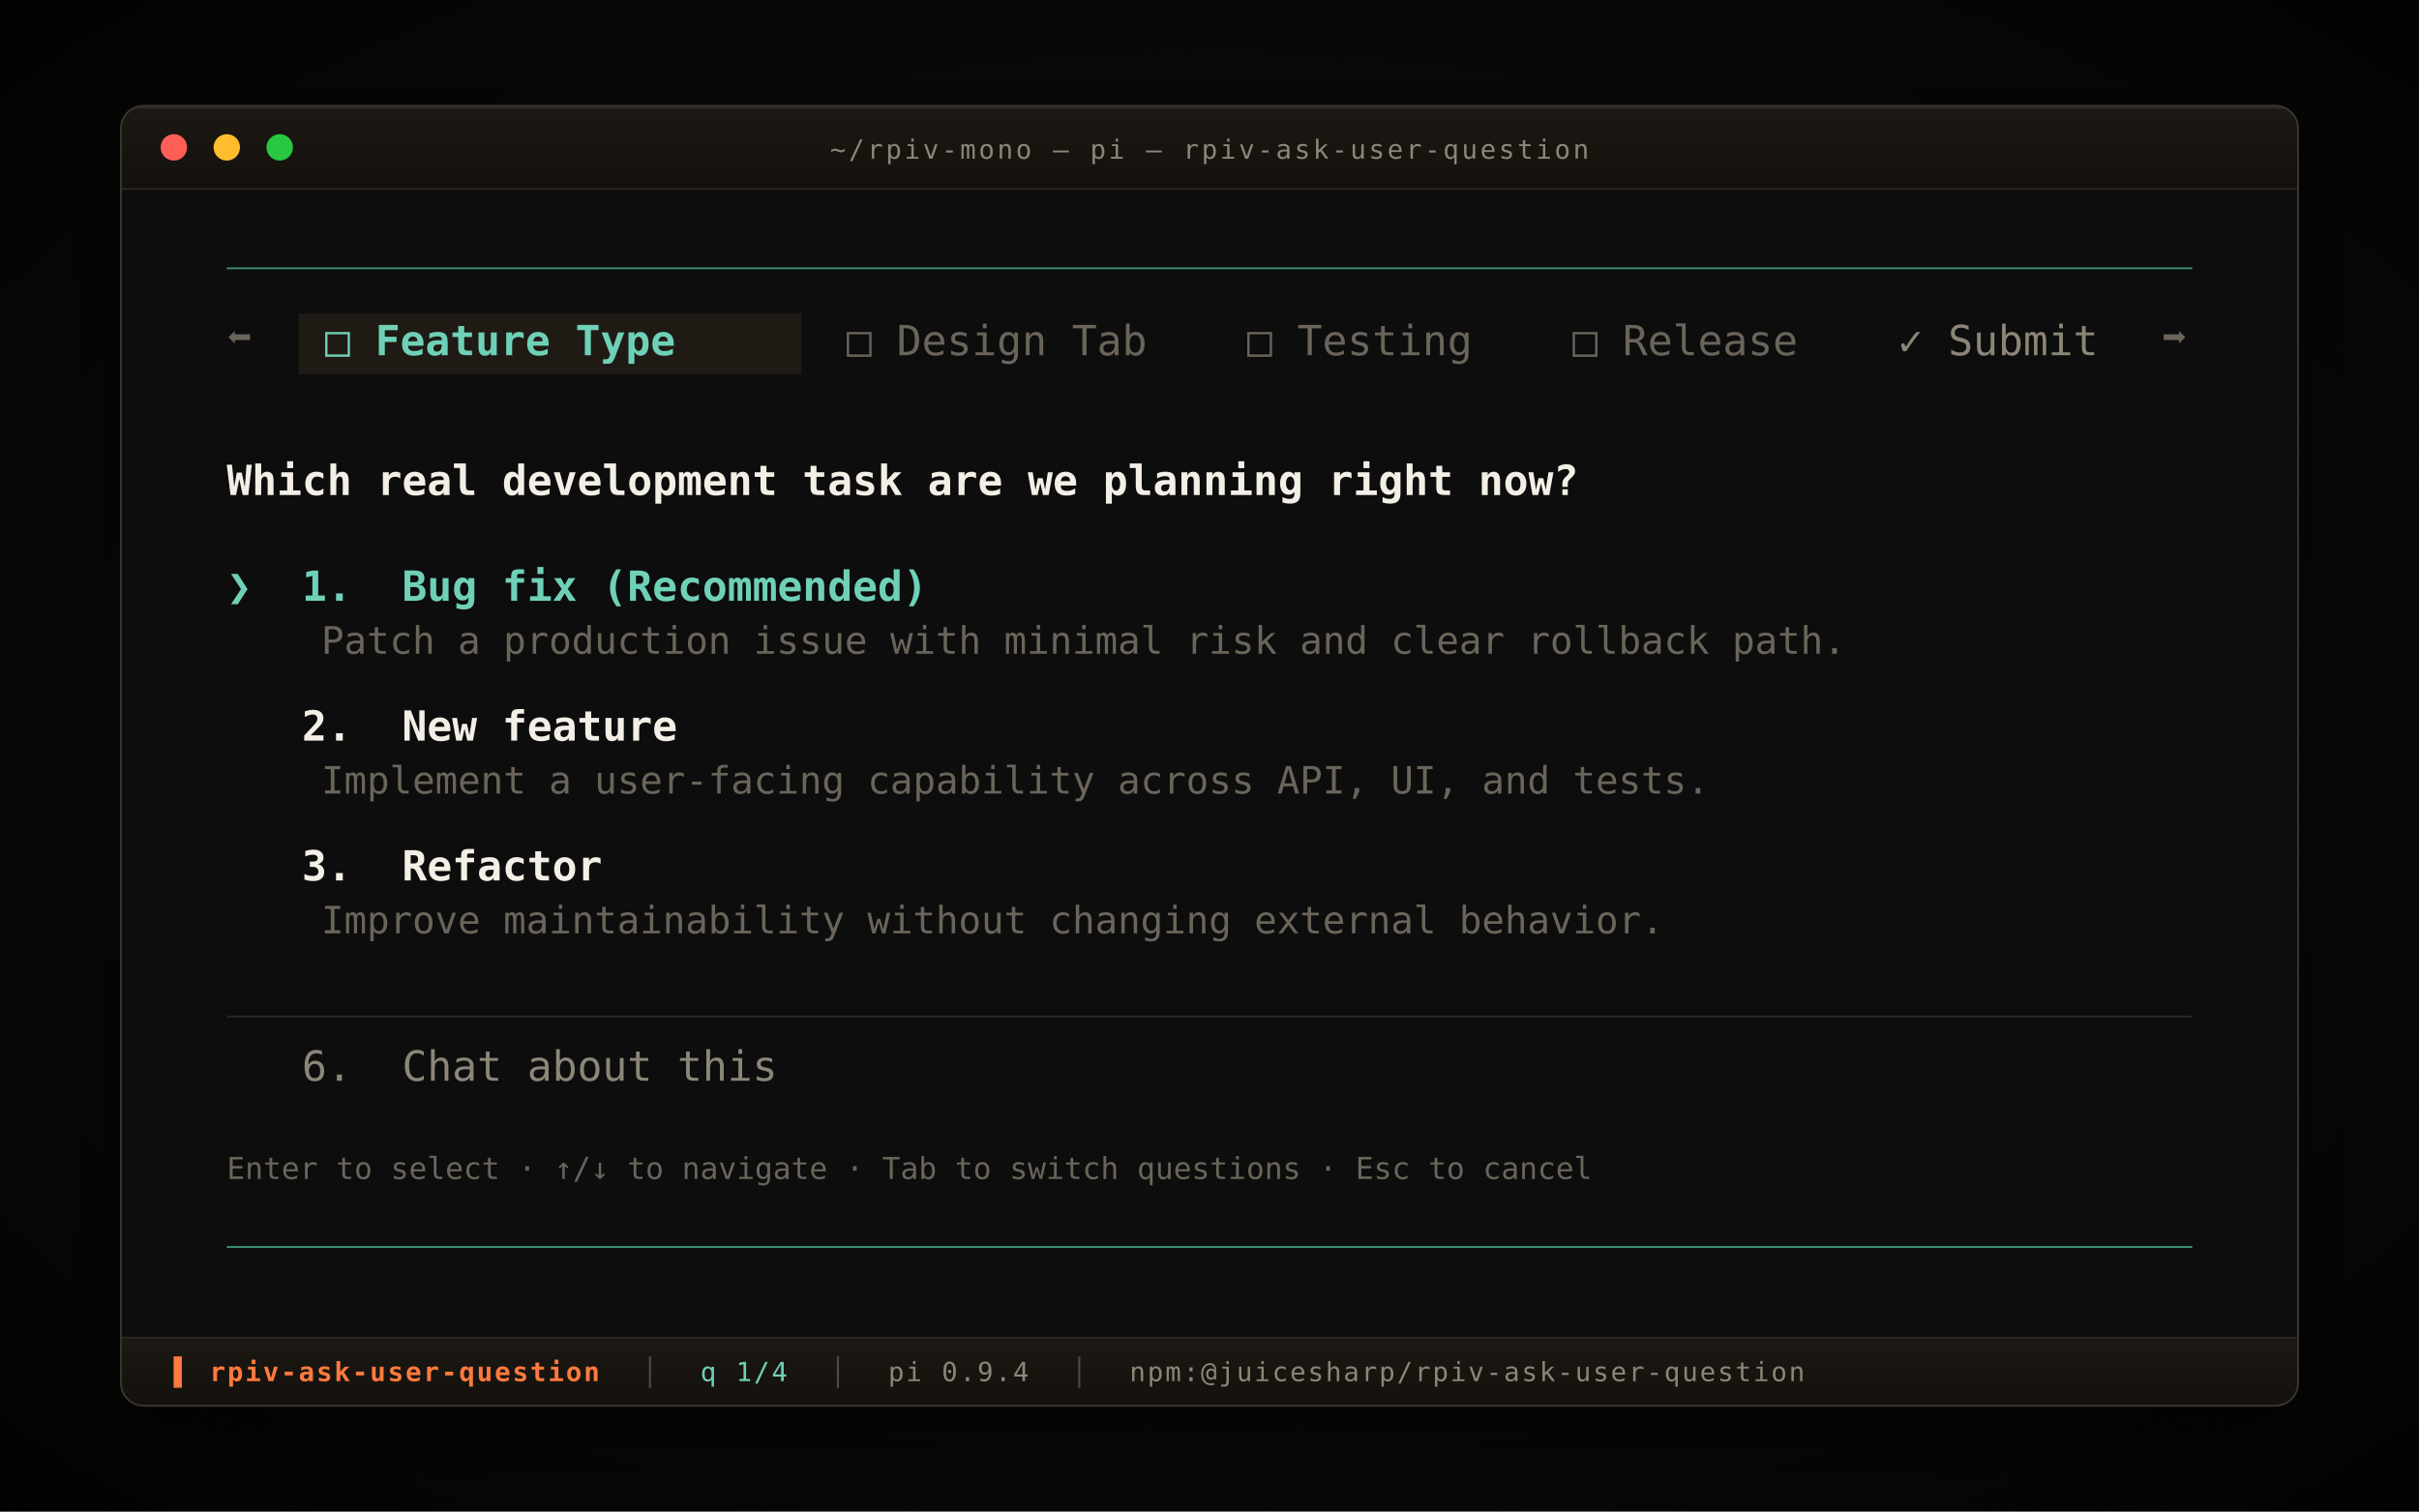
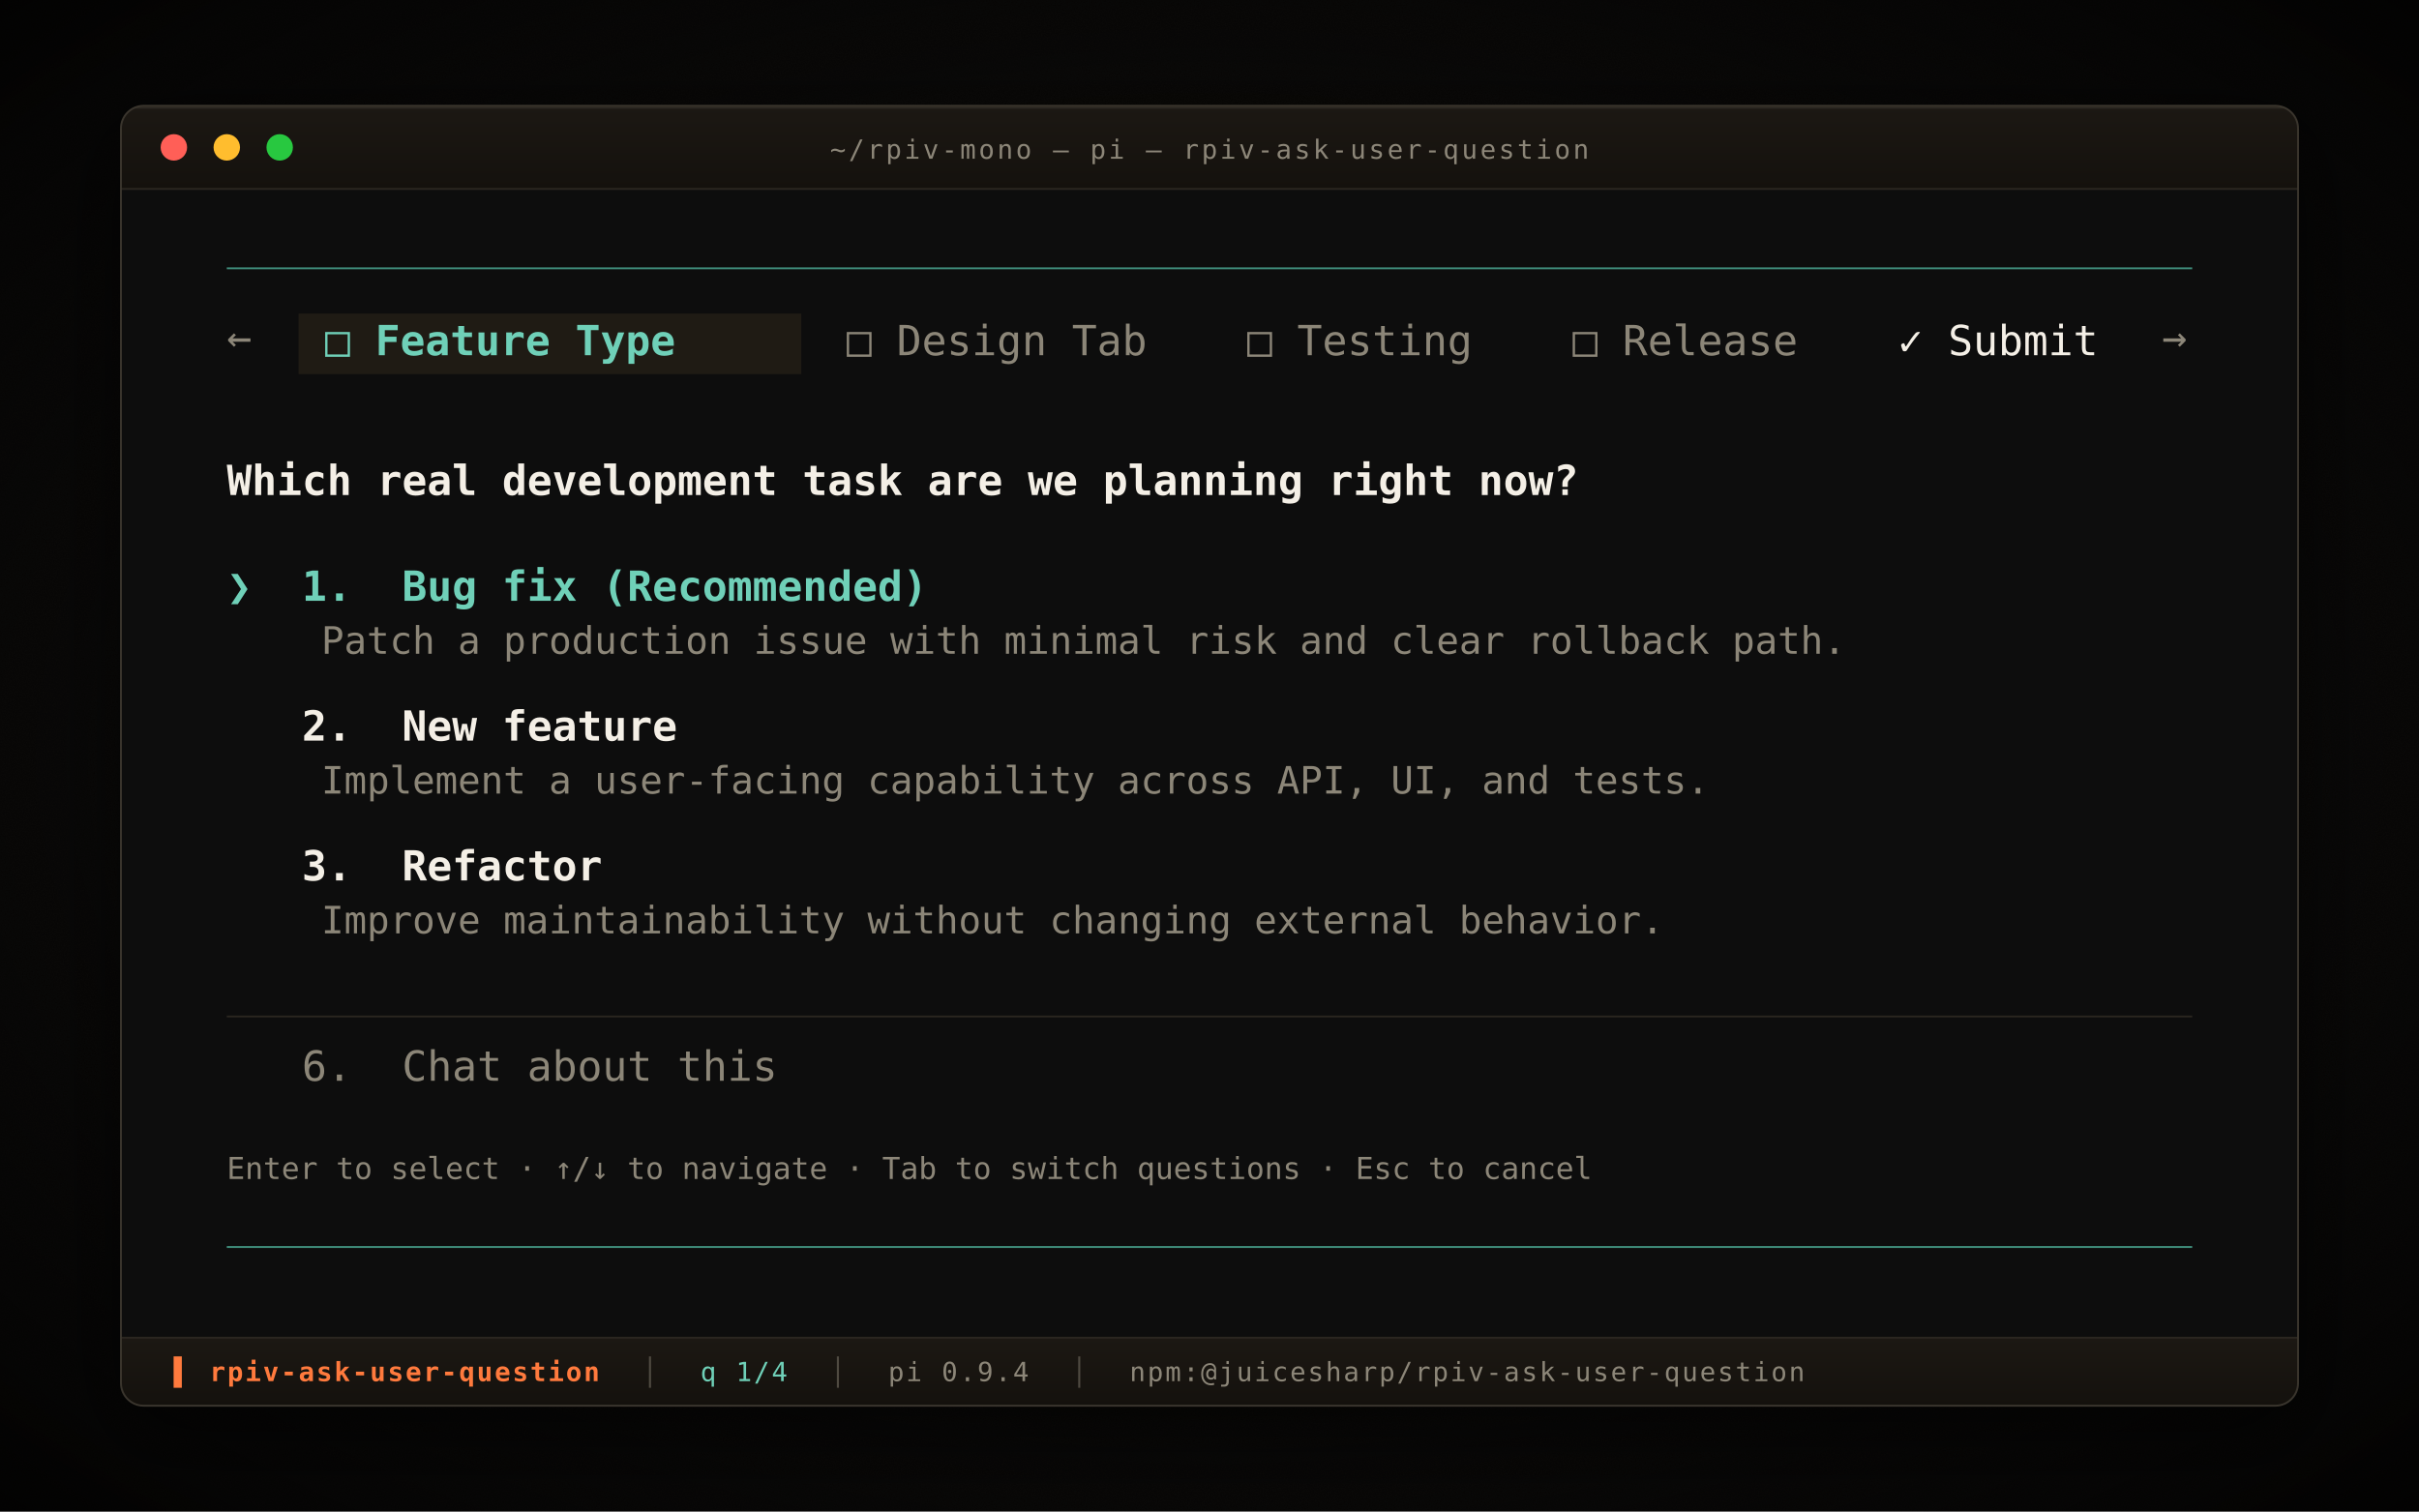
<svg xmlns="http://www.w3.org/2000/svg" viewBox="0 0 1280 800" role="img" aria-label="rpiv-ask-user-question — Structured clarifying questions instead of guessing" preserveAspectRatio="xMidYMid meet">
  <defs>
    <style>
      .mono { font-family: 'JetBrains Mono', 'Fira Code', 'SFMono-Regular', ui-monospace, Menlo, Consolas, monospace; }
      .ink { fill: #F4EFE6; }
      .muted { fill: #8C8678; }
      .fade { fill: #6A645A; }
      .dim { fill: #4F4A41; }
      .accent { fill: #FF7A3D; }
      .mint { fill: #6FD0B8; }
    </style>
    <filter id="grain" x="0" y="0" width="100%" height="100%">
      <feTurbulence type="fractalNoise" baseFrequency="1.4" numOctaves="2" seed="17" />
      <feColorMatrix values="0 0 0 0 0.96  0 0 0 0 0.94  0 0 0 0 0.88  0 0 0 0.04 0" />
    </filter>
    <radialGradient id="vignette" cx="50%" cy="50%" r="70%">
      <stop offset="55%" stop-color="#070605" stop-opacity="0" />
      <stop offset="100%" stop-color="#000" stop-opacity="0.7" />
    </radialGradient>
    <linearGradient id="titleGrad" x1="0" y1="0" x2="0" y2="1">
      <stop offset="0%" stop-color="#1C1813" />
      <stop offset="100%" stop-color="#14110D" />
    </linearGradient>
    <filter id="winShadow" x="-10%" y="-10%" width="120%" height="130%">
      <feDropShadow dx="0" dy="14" stdDeviation="22" flood-color="#000" flood-opacity="0.6" />
    </filter>
    <clipPath id="wclip">
      <rect x="64" y="56" width="1152" height="688" rx="12" />
    </clipPath>
  </defs>
  <rect width="1280" height="800" fill="#070605" />
  <rect width="1280" height="800" filter="url(#grain)" opacity="0.45" />
  <rect width="1280" height="800" fill="url(#vignette)" />
  <rect x="64" y="56" width="1152" height="688" rx="12" fill="#0E0D0B" filter="url(#winShadow)" />
  <g clip-path="url(#wclip)">
    <rect x="64" y="56" width="1152" height="44" fill="url(#titleGrad)" />
    <line x1="64" y1="100" x2="1216" y2="100" stroke="#2A2620" />
    <line x1="64" y1="57" x2="1216" y2="57" stroke="#3A352D" stroke-opacity="0.6" />
    <circle cx="92" cy="78" r="7" fill="#FF5F57" />
    <circle cx="120" cy="78" r="7" fill="#FFBD2E" />
    <circle cx="148" cy="78" r="7" fill="#28C840" />
    <text class="mono muted" x="640" y="84" font-size="14" letter-spacing="1.4" text-anchor="middle">~/rpiv-mono — pi — rpiv-ask-user-question</text>
    <line x1="120" y1="142" x2="1160" y2="142" stroke="#3F8C7A" />
-     <text class="mono fade" x="120" y="186" font-size="22">⬅</text>
+     <text class="mono muted" x="120" y="186" font-size="22">←</text>
    <rect x="158" y="166" width="266" height="32" fill="#1F1B14" />
    <text class="mono" x="172" y="188" font-size="22">
      <tspan class="mint">□</tspan>
      <tspan class="mint" font-weight="700">Feature Type</tspan>
    </text>
-     <text class="mono fade" x="448" y="188" font-size="22" xml:space="preserve">□ Design Tab    □ Testing    □ Release    <tspan class="muted">✓ Submit</tspan>
+     <text class="mono muted" x="448" y="188" font-size="22" xml:space="preserve">□ Design Tab    □ Testing    □ Release    <tspan class="ink">✓ Submit</tspan>
    </text>
-     <text class="mono fade" x="1144" y="186" font-size="22">➡</text>
+     <text class="mono muted" x="1144" y="186" font-size="22">→</text>
    <text class="mono ink" x="120" y="262" font-size="22" font-weight="700">Which real development task are we planning right now?</text>
    <text class="mono mint" x="120" y="318" font-size="22" font-weight="700" xml:space="preserve">❯  1.  Bug fix (Recommended)</text>
-     <text class="mono fade" x="170" y="346" font-size="20">Patch a production issue with minimal risk and clear rollback path.</text>
+     <text class="mono muted" x="170" y="346" font-size="20">Patch a production issue with minimal risk and clear rollback path.</text>
    <text class="mono ink" x="120" y="392" font-size="22" font-weight="700" xml:space="preserve">   2.  New feature</text>
-     <text class="mono fade" x="170" y="420" font-size="20">Implement a user-facing capability across API, UI, and tests.</text>
+     <text class="mono muted" x="170" y="420" font-size="20">Implement a user-facing capability across API, UI, and tests.</text>
    <text class="mono ink" x="120" y="466" font-size="22" font-weight="700" xml:space="preserve">   3.  Refactor</text>
-     <text class="mono fade" x="170" y="494" font-size="20">Improve maintainability without changing external behavior.</text>
+     <text class="mono muted" x="170" y="494" font-size="20">Improve maintainability without changing external behavior.</text>
    <line x1="120" y1="538" x2="1160" y2="538" stroke="#2A2620" />
    <text class="mono muted" x="120" y="572" font-size="22" xml:space="preserve">   6.  Chat about this</text>
-     <text class="mono fade" x="120" y="624" font-size="16">Enter to select  ·  ↑/↓ to navigate  ·  Tab to switch questions  ·  Esc to cancel</text>
+     <text class="mono muted" x="120" y="624" font-size="16">Enter to select  ·  ↑/↓ to navigate  ·  Tab to switch questions  ·  Esc to cancel</text>
    <line x1="120" y1="660" x2="1160" y2="660" stroke="#3F8C7A" />
    <rect x="64" y="708" width="1152" height="36" fill="url(#titleGrad)" />
    <line x1="64" y1="708" x2="1216" y2="708" stroke="#2A2620" />
    <text class="mono" font-size="14" y="731" letter-spacing="1">
      <tspan x="92" class="accent" font-weight="700">▌ rpiv-ask-user-question</tspan>
      <tspan dx="14" class="dim">│</tspan>
      <tspan dx="14" class="mint">q 1/4</tspan>
      <tspan dx="14" class="dim">│</tspan>
      <tspan dx="14" class="muted">pi 0.9.4</tspan>
      <tspan dx="14" class="dim">│</tspan>
      <tspan dx="14" class="muted">npm:@juicesharp/rpiv-ask-user-question</tspan>
    </text>
  </g>
  <rect x="64" y="56" width="1152" height="688" rx="12" fill="none" stroke="#3A352D" stroke-width="1" />
</svg>
